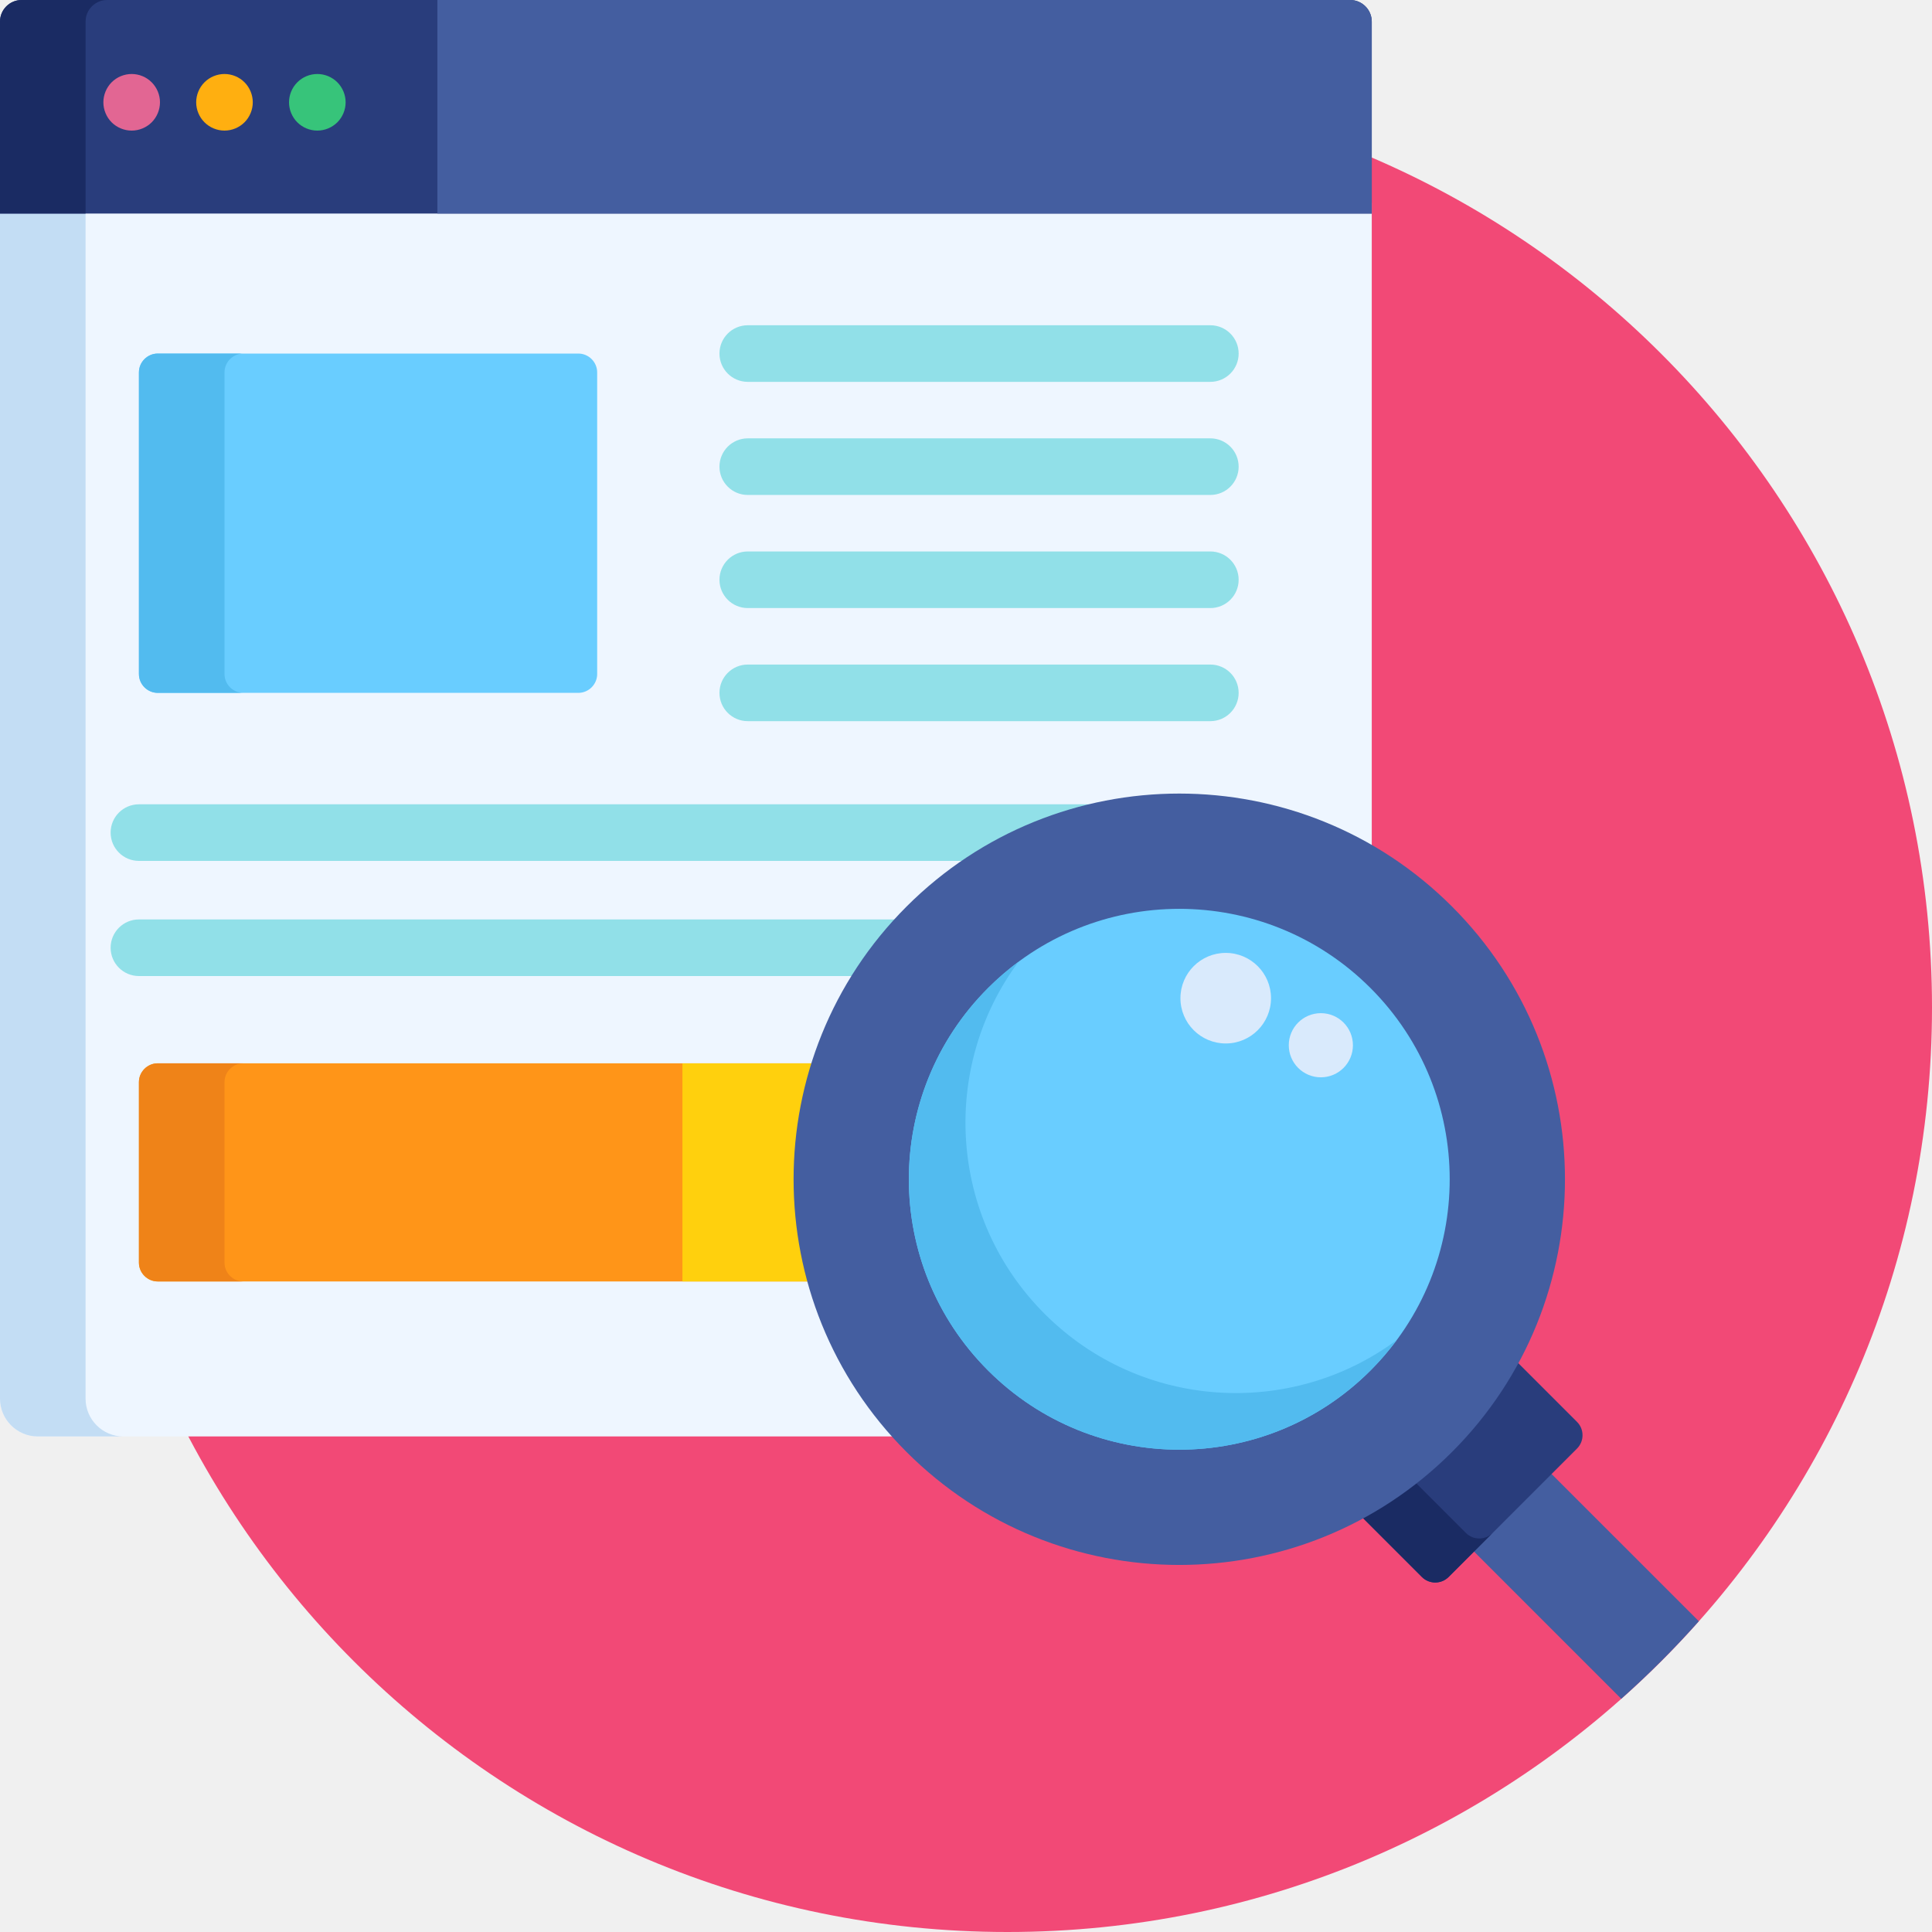
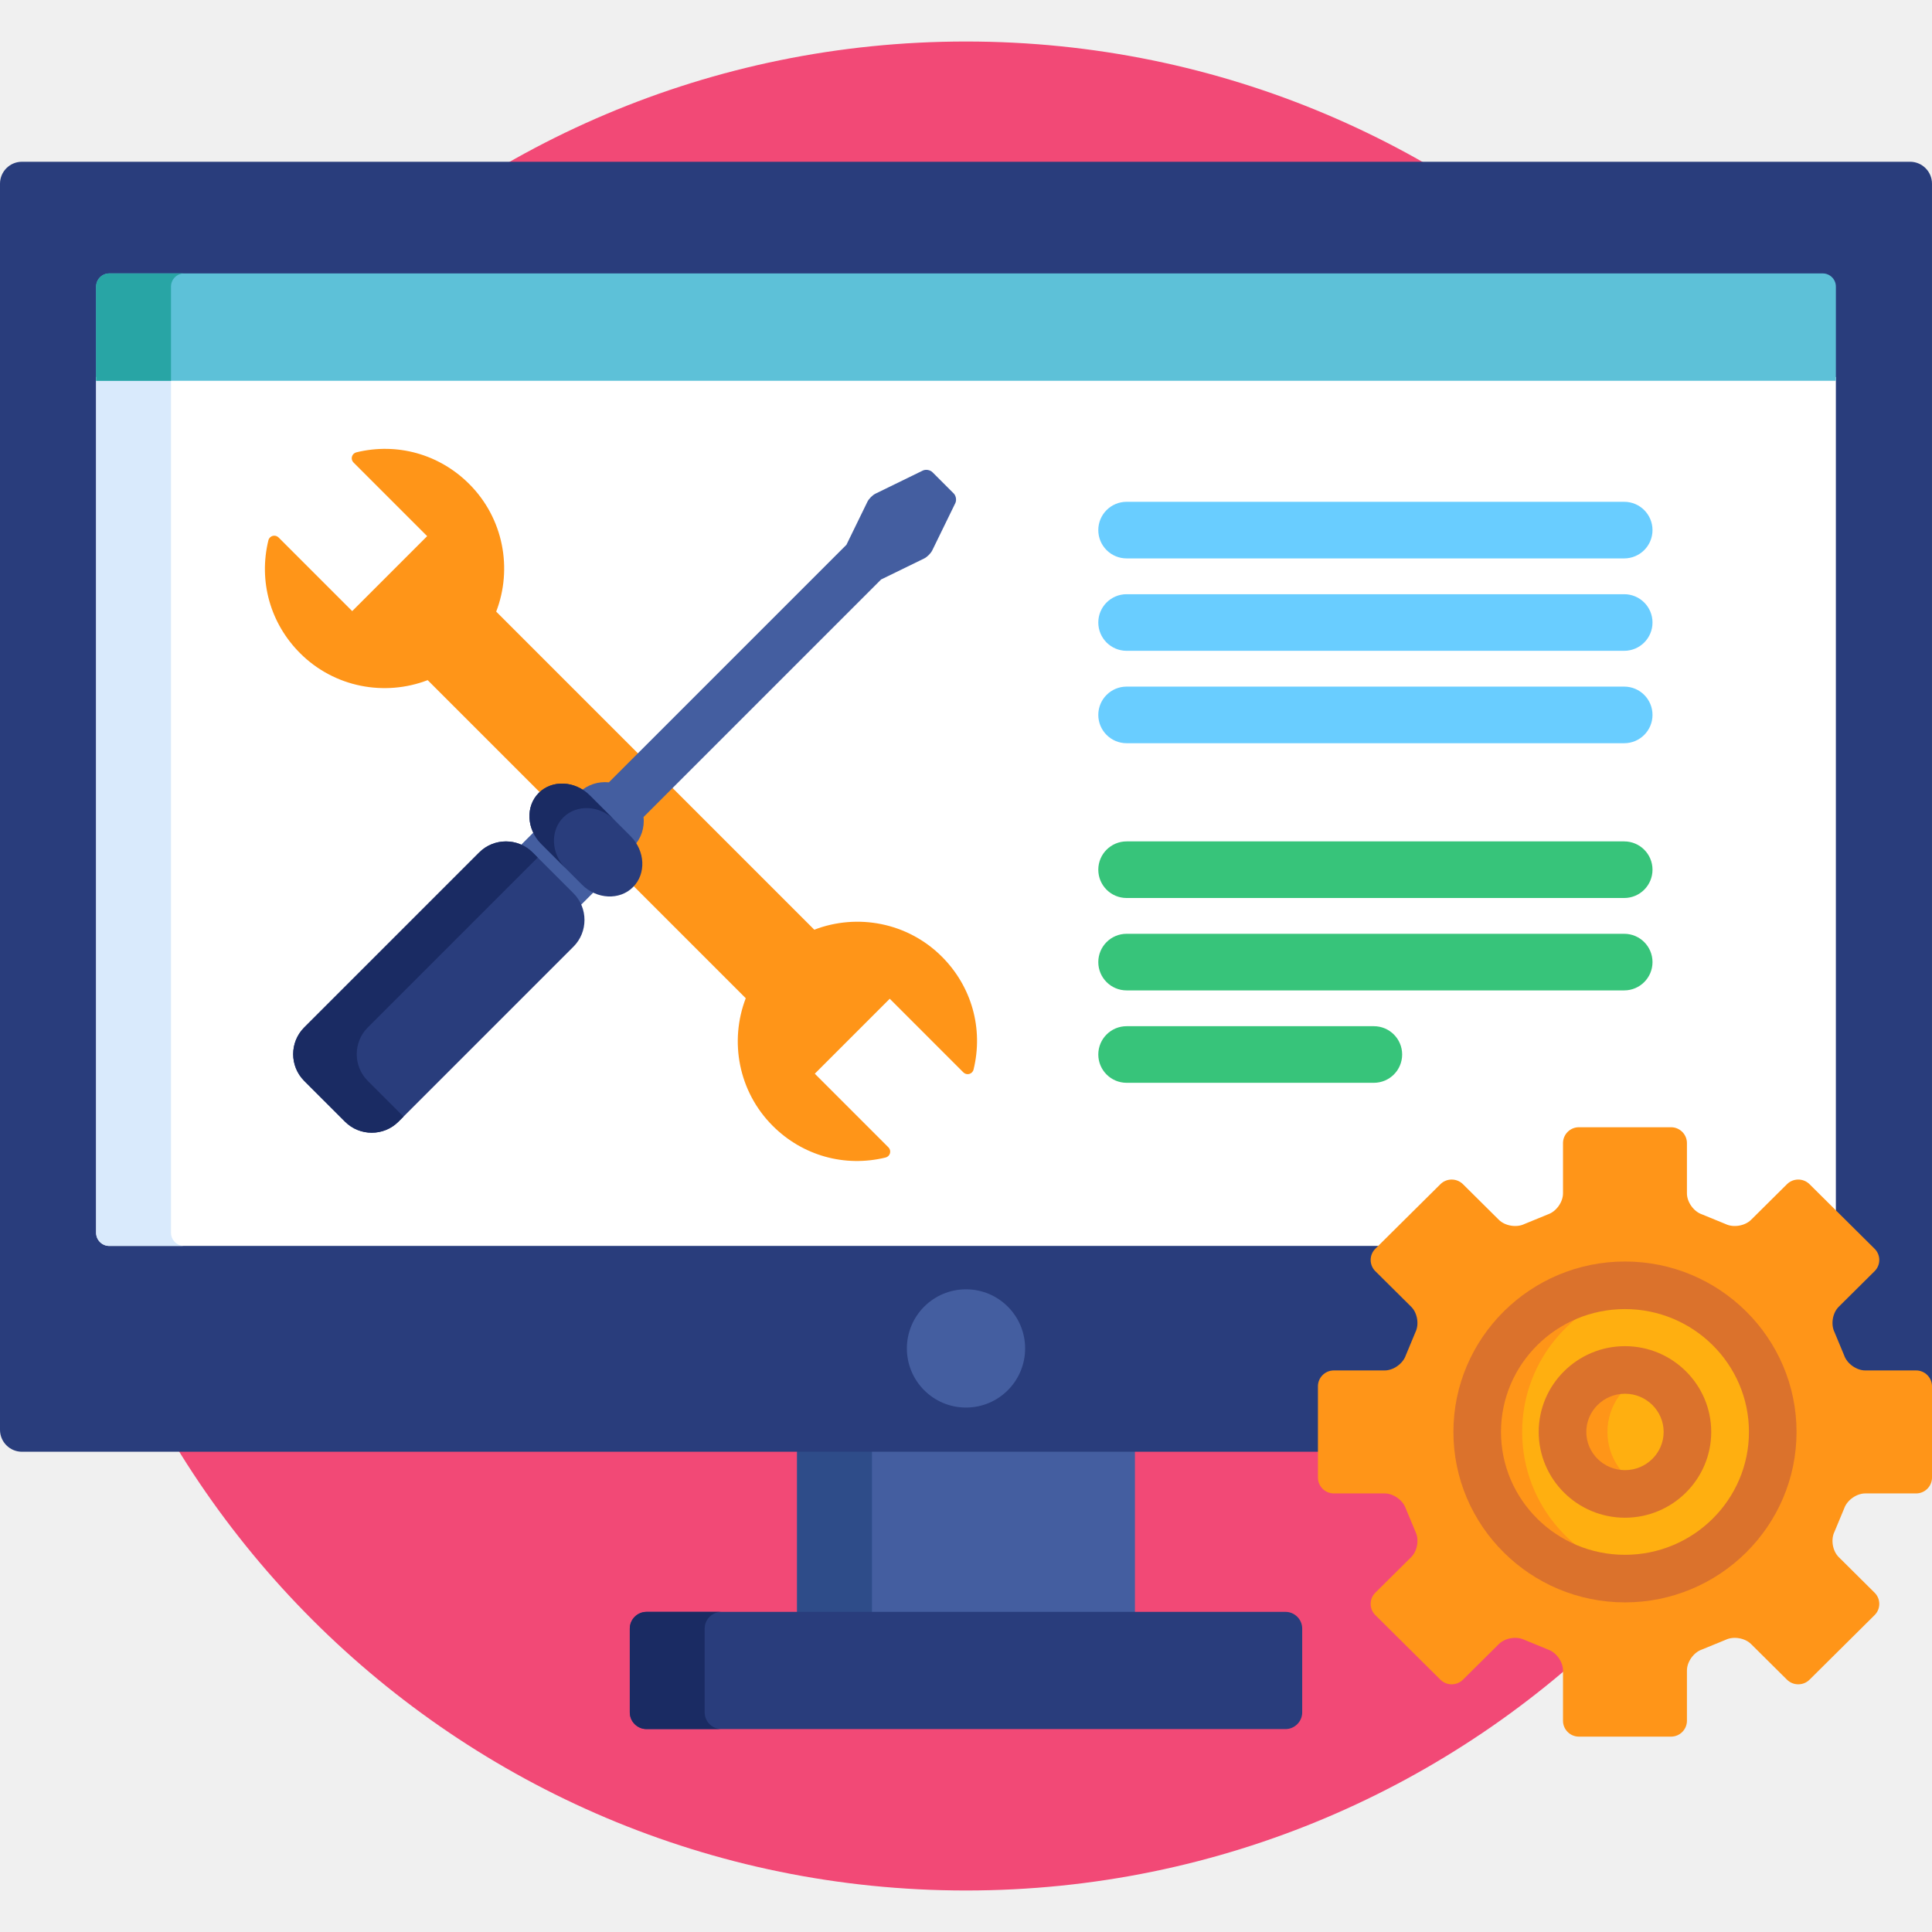
<svg xmlns="http://www.w3.org/2000/svg" version="1.1" id="Capa_1" x="0px" y="0px" viewBox="0 0 512 512" style="enable-background:new 0 0 512 512;" xml:space="preserve">
-   <circle style="fill:#F24976;" cx="267" cy="267" r="245" />
-   <path style="fill:#EEF6FF;" d="M241.659,241.656c18.93-18.928,44.096-29.352,70.863-29.352c18.236,0,35.725,4.842,51.009,13.911  V53.763H0v316.91c0,5.5,4.5,10,10,10h229.065C202.614,341.426,203.475,279.842,241.659,241.656z" />
-   <path style="fill:#C3DDF4;" d="M22.68,370.673V53.763H0v316.91c0,5.5,4.5,10,10,10h22.68C27.18,380.673,22.68,376.173,22.68,370.673  z" />
-   <path style="fill:#293D7C;" d="M357.815,0H5.716C2.572,0,0,2.572,0,5.716v50.882h363.531V5.716C363.531,2.572,360.959,0,357.815,0z" />
-   <path style="fill:#1A2B63;" d="M28.396,0H5.716C2.572,0,0,2.572,0,5.716v50.882h22.68V5.716C22.68,2.572,25.252,0,28.396,0z" />
-   <path style="fill:#69CDFF;" d="M158.259,178.615c0,2.75-2.25,5-5,5H41.816c-2.75,0-5-2.25-5-5V98.696c0-2.75,2.25-5,5-5h111.442  c2.75,0,5,2.25,5,5v79.919H158.259z" />
-   <path style="fill:#52BBEF;" d="M59.496,178.615V98.696c0-2.75,2.25-5,5-5h-22.68c-2.75,0-5,2.25-5,5v79.919c0,2.75,2.25,5,5,5h22.68  C61.746,183.615,59.496,181.365,59.496,178.615z" />
-   <path style="fill:#FF9518;" d="M217.149,281.788H41.816c-2.75,0-5,2.25-5,5v47.809c0,2.75,2.25,5,5,5h174.246  C210.787,320.688,211.146,300.524,217.149,281.788z" />
-   <path style="fill:#EF8318;" d="M59.496,334.597v-47.809c0-2.75,2.25-5,5-5h-22.68c-2.75,0-5,2.25-5,5v47.809c0,2.75,2.25,5,5,5  h22.68C61.746,339.597,59.496,337.347,59.496,334.597z" />
-   <path style="fill:#FFD00D;" d="M217.149,281.788H180.85v57.809h35.212C210.787,320.688,211.146,300.524,217.149,281.788z" />
+   <circle style="fill:#F24976;" cx="256" cy="256" r="245" />
+   <rect x="211.24" y="383.73" style="fill:#445EA0;" width="89.53" height="44.43" />
+   <rect x="211.24" y="383.73" style="fill:#2E4C89;" width="19.842" height="44.43" />
+   <path style="fill:#293D7C;" d="M345.098,453.795c0,2.435-1.993,4.43-4.429,4.43H171.331c-2.436,0-4.43-1.995-4.43-4.43v-22.203  c0-2.435,1.994-4.43,4.43-4.43h169.337c2.436,0,4.429,1.995,4.429,4.43v22.203H345.098z" />
+   <path style="fill:#1A2B63;" d="M186.744,453.795v-22.203c0-2.435,1.994-4.43,4.43-4.43h-19.842c-2.436,0-4.43,1.995-4.43,4.43  v22.203c0,2.435,1.994,4.43,4.43,4.43h19.842C188.737,458.225,186.744,456.229,186.744,453.795z" />
+   <path style="fill:#293D7C;" d="M506.198,42.867H5.803C2.611,42.867,0,45.479,0,48.672v330.254c0,3.191,2.611,5.803,5.803,5.803  h344.465v-17.345c0-1.767,1.436-3.203,3.203-3.203h13.486c2.754,0,5.62-2.039,6.525-4.641l2.547-6.119  c1.198-2.417,0.621-5.879-1.34-7.821l-9.518-9.443c-0.602-0.599-0.934-1.398-0.934-2.251s0.332-1.652,0.935-2.251l17.261-17.126  c0.605-0.601,1.414-0.932,2.279-0.932c0.864,0,1.674,0.331,2.279,0.932l9.517,9.443c1.219,1.21,3.102,1.934,5.035,1.934  c1.04,0,2.032-0.216,2.869-0.623l6.201-2.541c2.554-0.871,4.598-3.73,4.598-6.487v-13.319c0-1.767,1.436-3.203,3.202-3.203h24.439  c1.766,0,3.202,1.437,3.202,3.203v13.319c0,2.758,2.044,5.616,4.653,6.509l6.207,2.546c0.777,0.381,1.77,0.596,2.809,0.596  c1.934,0,3.816-0.723,5.036-1.933l9.518-9.443c0.605-0.601,1.414-0.932,2.278-0.932s1.673,0.331,2.278,0.932l17.258,17.127  c0.603,0.599,0.935,1.398,0.935,2.251c0,0.852-0.333,1.652-0.935,2.25l-9.515,9.444c-1.961,1.941-2.538,5.403-1.314,7.88  l2.542,6.114c0.882,2.547,3.747,4.586,6.503,4.586h13.487c1.767,0,3.203,1.436,3.203,3.203v14.788c0.631-0.928,1-2.046,1-3.246  V48.672C512,45.479,509.389,42.867,506.198,42.867z" />
+   <path style="fill:#FFFFFF;" d="M25.473,326.701c0,1.916,1.567,3.482,3.482,3.482h337.701l15.778-15.655  c0.605-0.601,1.414-0.932,2.279-0.932c0.864,0,1.674,0.331,2.279,0.932l9.517,9.443c1.219,1.21,3.102,1.934,5.035,1.934  c1.04,0,2.032-0.216,2.869-0.623l6.201-2.541c2.554-0.871,4.598-3.73,4.598-6.487v-13.319c0-1.767,1.436-3.203,3.202-3.203h24.439  c1.766,0,3.202,1.437,3.202,3.203v13.319c0,2.758,2.044,5.616,4.653,6.509l6.207,2.546c0.777,0.381,1.77,0.596,2.809,0.596  c1.934,0,3.816-0.723,5.036-1.933l9.518-9.443c0.605-0.601,1.414-0.932,2.278-0.932s1.673,0.331,2.278,0.932l7.692,7.634V99.913  H25.473V326.701z" />
+   <path style="fill:#D9EAFC;" d="M45.315,326.701V99.913H25.473v226.788c0,1.916,1.567,3.482,3.482,3.482h19.842  C46.882,330.184,45.315,328.617,45.315,326.701z" />
  <g>
-     <path style="fill:#91E0E8;" d="M320.754,101.196H198.165c-4.142,0-7.5-3.358-7.5-7.5s3.358-7.5,7.5-7.5h122.589   c4.143,0,7.5,3.358,7.5,7.5S324.897,101.196,320.754,101.196z" />
-     <path style="fill:#91E0E8;" d="M320.754,131.169H198.165c-4.142,0-7.5-3.358-7.5-7.5s3.358-7.5,7.5-7.5h122.589   c4.143,0,7.5,3.358,7.5,7.5C328.254,127.811,324.897,131.169,320.754,131.169z" />
-     <path style="fill:#91E0E8;" d="M320.754,161.142H198.165c-4.142,0-7.5-3.358-7.5-7.5s3.358-7.5,7.5-7.5h122.589   c4.143,0,7.5,3.358,7.5,7.5S324.897,161.142,320.754,161.142z" />
-     <path style="fill:#91E0E8;" d="M320.754,191.115H198.165c-4.142,0-7.5-3.358-7.5-7.5s3.358-7.5,7.5-7.5h122.589   c4.143,0,7.5,3.358,7.5,7.5S324.897,191.115,320.754,191.115z" />
-     <path style="fill:#91E0E8;" d="M299.459,213.148H36.816c-4.143,0-7.5,3.358-7.5,7.5s3.357,7.5,7.5,7.5H258.39   C270.777,220.167,284.742,215.052,299.459,213.148z" />
-     <path style="fill:#91E0E8;" d="M239.711,243.662H36.816c-4.143,0-7.5,3.358-7.5,7.5s3.357,7.5,7.5,7.5h191.188   C231.366,253.387,235.266,248.359,239.711,243.662z" />
+     <path style="fill:#FF9518;" d="M249.615,253.532c-9.128-9.128-22.482-11.506-33.822-7.15l-38.259-38.259l-7.691,7.691   c-0.213,0.213-0.319,0.511-0.288,0.811c0.233,2.255-0.384,4.48-1.738,6.265c-0.252,0.332-0.272,0.785-0.05,1.138   c2.131,3.384,1.903,7.5-0.515,10.134l30.38,30.38c-4.357,11.339-1.979,24.695,7.15,33.824c7.902,7.902,19.084,11.038,29.911,8.389   c0.29-0.071,0.55-0.221,0.753-0.425c0.191-0.191,0.336-0.432,0.41-0.702c0.157-0.559,0-1.158-0.41-1.567l-19.516-19.518   l19.861-19.862l19.517,19.519c0.41,0.408,1.009,0.567,1.567,0.41c0.271-0.076,0.512-0.219,0.703-0.41   c0.204-0.205,0.353-0.464,0.424-0.756C260.654,272.616,257.518,261.435,249.615,253.532z" />
+     <path style="fill:#FF9518;" d="M148.928,208.658c1.713,0,3.415,0.502,4.924,1.452c0.163,0.103,0.348,0.153,0.533,0.153   c0.213,0,0.426-0.068,0.605-0.203c1.538-1.168,3.384-1.784,5.338-1.784c0.309,0,0.619,0.016,0.927,0.048   c0.034,0.003,0.069,0.005,0.103,0.005c0.264,0,0.519-0.105,0.707-0.293l7.692-7.692l-38.259-38.258   c4.356-11.34,1.978-24.695-7.15-33.822c-7.903-7.903-19.084-11.04-29.911-8.39c-0.291,0.072-0.549,0.221-0.753,0.424   c-0.192,0.191-0.336,0.432-0.412,0.704c-0.156,0.559,0.001,1.157,0.412,1.567l19.516,19.516l-19.862,19.863L73.821,142.43   c-0.409-0.41-1.009-0.566-1.567-0.41c-0.27,0.074-0.511,0.218-0.702,0.41c-0.205,0.204-0.354,0.463-0.425,0.754   c-2.65,10.826,0.487,22.009,8.388,29.91c9.129,9.129,22.483,11.507,33.824,7.151l30.381,30.381   C145.1,209.359,146.934,208.658,148.928,208.658z" />
  </g>
-   <path style="fill:#E26693;" d="M34.895,34.61c-1.979,0-3.91-0.8-5.31-2.191c-1.391-1.4-2.19-3.33-2.19-5.309  c0-1.971,0.8-3.9,2.19-5.3c1.399-1.4,3.33-2.2,5.31-2.2c1.971,0,3.91,0.799,5.3,2.2c1.4,1.4,2.2,3.33,2.2,5.3  c0,1.979-0.8,3.91-2.2,5.309C38.805,33.81,36.865,34.61,34.895,34.61z" />
-   <path style="fill:#FFAF10;" d="M59.49,34.61c-1.971,0-3.91-0.8-5.301-2.201c-1.399-1.39-2.199-3.32-2.199-5.299  c0-1.971,0.8-3.9,2.199-5.3c1.4-1.4,3.33-2.2,5.301-2.2c1.979,0,3.909,0.799,5.31,2.2c1.39,1.4,2.19,3.33,2.19,5.3  s-0.801,3.91-2.19,5.299C63.399,33.81,61.47,34.61,59.49,34.61z" />
-   <path style="fill:#37C47A;" d="M84.095,34.61c-1.98,0-3.91-0.8-5.3-2.191c-1.4-1.4-2.2-3.33-2.2-5.309c0-1.971,0.8-3.9,2.2-5.3  c1.39-1.4,3.32-2.2,5.3-2.2c1.97,0,3.91,0.799,5.3,2.2c1.4,1.4,2.2,3.33,2.2,5.3c0,1.979-0.8,3.91-2.2,5.309  C87.995,33.81,86.064,34.61,84.095,34.61z" />
-   <path style="fill:#445EA0;" d="M409.768,389.207l-20.555,20.556L429.65,450.2c7.25-6.441,14.114-13.306,20.556-20.556  L409.768,389.207z" />
-   <path style="fill:#293D7C;" d="M417.928,376.811l-17.035-17.034c-4.531,8.486-10.365,16.455-17.512,23.601  c-7.066,7.066-15.002,12.945-23.566,17.541l17.003,17.002c1.944,1.945,5.126,1.945,7.071,0l34.039-34.039  C419.872,381.938,419.872,378.756,417.928,376.811z" />
-   <path style="fill:#1A2B63;" d="M388.484,406.254l-14.54-14.54c-4.471,3.481-9.196,6.556-14.13,9.204l17.003,17.002  c1.944,1.945,5.126,1.945,7.071,0l11.667-11.667C393.61,408.199,390.429,408.199,388.484,406.254z" />
-   <path style="fill:#445EA0;" d="M384.796,240.241c39.916,39.916,39.916,104.634-0.001,144.551  c-39.914,39.913-104.631,39.914-144.55-0.001c-39.916-39.916-39.914-104.634,0-144.549  C280.164,200.325,344.881,200.324,384.796,240.241z" />
-   <path style="fill:#69CDFF;" d="M363.197,363.191c-27.986,27.987-73.363,27.987-101.352-0.002  c-27.986-27.984-27.987-73.362,0-101.349c27.986-27.986,73.365-27.985,101.351,0C391.184,289.828,391.184,335.204,363.197,363.191z" />
-   <path style="fill:#52BBEF;" d="M363.197,363.191c2.549-2.549,4.859-5.245,6.943-8.056c-28.055,20.805-67.855,18.494-93.295-6.946  c-25.438-25.436-27.748-65.237-6.944-93.292c-2.812,2.085-5.507,4.395-8.056,6.943c-27.987,27.987-27.986,73.364,0,101.349  C289.834,391.178,335.211,391.178,363.197,363.191z" />
-   <path style="fill:#445EA0;" d="M357.815,0H115.912v56.598h247.619V5.716C363.531,2.572,360.959,0,357.815,0z" />
+   <circle style="fill:#445EA0;" cx="256" cy="357.35" r="15.667" />
+   <path style="fill:#5DC1D8;" d="M483.047,72.461H28.955c-1.915,0-3.482,1.566-3.482,3.482v24.97h461.054v-24.97  C486.527,74.027,484.961,72.461,483.047,72.461z" />
+   <path style="fill:#28A5A5;" d="M48.797,72.461H28.955c-1.915,0-3.482,1.566-3.482,3.482v24.97h19.842v-24.97  C45.315,74.027,46.882,72.461,48.797,72.461z" />
+   <path style="fill:#FF9518;" d="M414.212,456.022c0,2.311,1.891,4.202,4.202,4.202h24.439c2.311,0,4.202-1.892,4.202-4.202v-13.318  c0-2.311,1.789-4.815,3.977-5.564l6.264-2.566c2.079-1.013,5.121-0.508,6.761,1.121l9.518,9.445c1.64,1.626,4.324,1.626,5.965,0  l17.258-17.129c1.642-1.629,1.642-4.293,0-5.921l-9.515-9.444c-1.643-1.628-2.146-4.656-1.121-6.729l2.568-6.174  c0.758-2.183,3.27-3.97,5.58-3.97h13.487c2.313,0,4.203-1.89,4.203-4.201v-24.189c0-2.311-1.891-4.203-4.203-4.203H494.31  c-2.311,0-4.822-1.786-5.58-3.97l-2.568-6.174c-1.024-2.072-0.522-5.1,1.121-6.727l9.515-9.444c1.642-1.628,1.642-4.292,0-5.921  l-17.258-17.127c-1.641-1.629-4.325-1.629-5.965,0l-9.518,9.443c-1.641,1.627-4.684,2.133-6.762,1.121l-6.263-2.566  c-2.188-0.748-3.977-3.252-3.977-5.563v-13.319c0-2.312-1.892-4.203-4.202-4.203h-24.439c-2.312,0-4.202,1.892-4.202,4.203v13.319  c0,2.311-1.789,4.814-3.977,5.563l-6.261,2.566c-2.076,1.012-5.121,0.508-6.762-1.121l-9.517-9.443  c-1.642-1.629-4.326-1.629-5.967,0l-17.262,17.127c-1.64,1.629-1.64,4.291,0,5.921l9.518,9.444c1.642,1.627,2.145,4.654,1.121,6.727  l-2.568,6.174c-0.76,2.184-3.27,3.97-5.581,3.97H353.47c-2.313,0-4.203,1.892-4.203,4.203v24.189c0,2.312,1.891,4.201,4.203,4.201  h13.486c2.312,0,4.821,1.787,5.581,3.97l2.569,6.176c1.024,2.07,0.522,5.099-1.119,6.727l-9.521,9.444  c-1.64,1.628-1.64,4.292,0,5.921l17.262,17.129c1.641,1.626,4.325,1.626,5.967-0.002l9.515-9.443  c1.641-1.629,4.684-2.134,6.762-1.122l6.263,2.567c2.188,0.748,3.977,3.252,3.977,5.564L414.212,456.022L414.212,456.022z" />
+   <path style="fill:#FFAF10;" d="M430.634,418.341c-21.628,0-39.16-17.397-39.16-38.861c0.001-21.466,17.532-38.862,39.16-38.862  s39.16,17.397,39.16,38.86C469.794,400.943,452.262,418.341,430.634,418.341z" />
+   <path style="fill:#FF9518;" d="M403.388,379.479c0-19.456,14.401-35.569,33.202-38.417c-1.941-0.294-3.931-0.445-5.956-0.445  c-21.628,0-39.159,17.397-39.16,38.862c0,21.464,17.532,38.861,39.16,38.861c2.025,0,4.015-0.152,5.956-0.446  C417.789,415.046,403.388,398.933,403.388,379.479z" />
+   <path style="fill:#DB722C;" d="M430.634,424.646c-25.069,0-45.464-20.263-45.464-45.166c0.001-24.905,20.397-45.167,45.464-45.167  c25.069,0,45.465,20.262,45.465,45.165C476.099,404.383,455.703,424.646,430.634,424.646z M430.634,346.92  c-18.115,0-32.854,14.605-32.855,32.56c0,17.952,14.739,32.56,32.855,32.56c18.117,0,32.855-14.607,32.857-32.562  C463.491,361.525,448.751,346.92,430.634,346.92z" />
+   <path style="fill:#FFAF10;" d="M430.634,395.908c-9.143,0-16.554-7.357-16.554-16.429c0-9.076,7.411-16.431,16.554-16.431  c9.146,0,16.554,7.354,16.554,16.429C447.188,388.551,439.779,395.908,430.634,395.908z" />
+   <path style="fill:#FF9518;" d="M425.992,379.479c0-6.987,4.401-12.94,10.598-15.315c-1.85-0.709-3.854-1.115-5.956-1.115  c-9.143,0-16.554,7.354-16.554,16.431c0,9.071,7.411,16.429,16.554,16.429c2.103,0,4.106-0.406,5.956-1.115  C430.394,392.418,425.992,386.466,425.992,379.479z" />
+   <path style="fill:#DB722C;" d="M430.634,402.211c-12.603,0-22.858-10.197-22.858-22.731c0-12.537,10.255-22.732,22.858-22.732  c12.605,0,22.858,10.195,22.858,22.73C453.489,392.014,443.237,402.211,430.634,402.211z M430.634,369.353  c-5.652,0-10.249,4.543-10.249,10.126c0,5.58,4.597,10.124,10.249,10.124s10.249-4.544,10.249-10.126  C440.883,373.897,436.286,369.353,430.634,369.353z" />
  <g>
-     <circle style="fill:#D9EAFC;" cx="324.83" cy="264.53" r="12" />
-     <circle style="fill:#D9EAFC;" cx="350.04" cy="277" r="8.5" />
+     <path style="fill:#445EA0;" d="M140.441,226.608l10.829,10.829c0.899,0.899,1.565,1.945,2.003,3.06l4.692-4.692   c-1.104-0.48-2.134-1.172-3.012-2.051l-10.829-10.828c-0.899-0.9-1.584-1.926-2.056-3.008l-4.69,4.69   C138.514,225.053,139.556,225.724,140.441,226.608z" />
+     <path style="fill:#445EA0;" d="M252.734,130.761l-5.617-5.617c-0.625-0.624-1.785-0.818-2.578-0.432l-12.516,6.108   c-0.794,0.387-1.76,1.353-2.146,2.146l-5.565,11.407l-62.956,62.956c-2.776-0.288-5.633,0.589-7.779,2.616   c0.719,0.42,1.396,0.928,1.997,1.529l10.829,10.828c0.612,0.612,1.12,1.285,1.535,1.992c2.024-2.146,2.899-5,2.612-7.773   l62.953-62.953l11.41-5.566c0.794-0.387,1.76-1.353,2.146-2.146l6.107-12.517C253.553,132.546,253.357,131.386,252.734,130.761z" />
+   </g>
+   <path style="fill:#293D7C;" d="M167.749,235.1c-3.538,3.538-9.614,3.251-13.503-0.639l-10.829-10.828  c-3.889-3.89-4.177-9.966-0.639-13.504s9.614-3.251,13.503,0.639l10.829,10.828C170.999,225.485,171.287,231.561,167.749,235.1z" />
+   <g>
+     <path style="fill:#69CDFF;" d="M430.432,147.983H298.56c-4.142,0-7.5-3.357-7.5-7.5s3.358-7.5,7.5-7.5h131.871   c4.143,0,7.5,3.357,7.5,7.5C437.932,144.626,434.574,147.983,430.432,147.983z" />
+     <path style="fill:#69CDFF;" d="M430.432,172.471H298.56c-4.142,0-7.5-3.357-7.5-7.5s3.358-7.5,7.5-7.5h131.871   c4.143,0,7.5,3.357,7.5,7.5C437.932,169.113,434.574,172.471,430.432,172.471z" />
+     <path style="fill:#69CDFF;" d="M430.432,196.958H298.56c-4.142,0-7.5-3.357-7.5-7.5s3.358-7.5,7.5-7.5h131.871   c4.143,0,7.5,3.357,7.5,7.5C437.932,193.601,434.574,196.958,430.432,196.958z" />
+   </g>
+   <g>
+     <path style="fill:#37C47A;" d="M430.432,237.979H298.56c-4.142,0-7.5-3.357-7.5-7.5s3.358-7.5,7.5-7.5h131.871   c4.143,0,7.5,3.357,7.5,7.5S434.574,237.979,430.432,237.979z" />
+     <path style="fill:#37C47A;" d="M430.432,262.466H298.56c-4.142,0-7.5-3.357-7.5-7.5s3.358-7.5,7.5-7.5h131.871   c4.143,0,7.5,3.357,7.5,7.5C437.932,259.108,434.574,262.466,430.432,262.466z" />
+     <path style="fill:#37C47A;" d="M364.085,286.953H298.56c-4.142,0-7.5-3.357-7.5-7.5s3.358-7.5,7.5-7.5h65.525   c4.143,0,7.5,3.357,7.5,7.5S368.228,286.953,364.085,286.953z" />
+   </g>
+   <path style="fill:#293D7C;" d="M105.584,297.266c-3.889,3.89-10.253,3.89-14.143,0l-10.829-10.828  c-3.889-3.89-3.889-10.253,0-14.143l46.394-46.393c3.889-3.89,10.253-3.89,14.142,0l10.829,10.829  c3.889,3.889,3.889,10.253,0,14.143L105.584,297.266z" />
+   <g>
+     <path style="fill:#1A2B63;" d="M97.455,286.438c-3.889-3.89-3.889-10.253,0-14.143l45.043-45.043l-1.35-1.351   c-3.889-3.89-10.253-3.89-14.142,0l-46.394,46.393c-3.889,3.89-3.889,10.253,0,14.143l10.829,10.828   c3.889,3.89,10.253,3.89,14.143,0l1.35-1.35L97.455,286.438z" />
+     <path style="fill:#1A2B63;" d="M149.278,216.629c3.538-3.538,9.614-3.251,13.503,0.639l-6.5-6.5   c-3.889-3.89-9.966-4.177-13.503-0.639s-3.25,9.614,0.639,13.504l6.497,6.496C146.028,226.24,145.742,220.166,149.278,216.629z" />
  </g>
  <g>
</g>
  <g>
</g>
  <g>
</g>
  <g>
</g>
  <g>
</g>
  <g>
</g>
  <g>
</g>
  <g>
</g>
  <g>
</g>
  <g>
</g>
  <g>
</g>
  <g>
</g>
  <g>
</g>
  <g>
</g>
  <g>
</g>
</svg>
